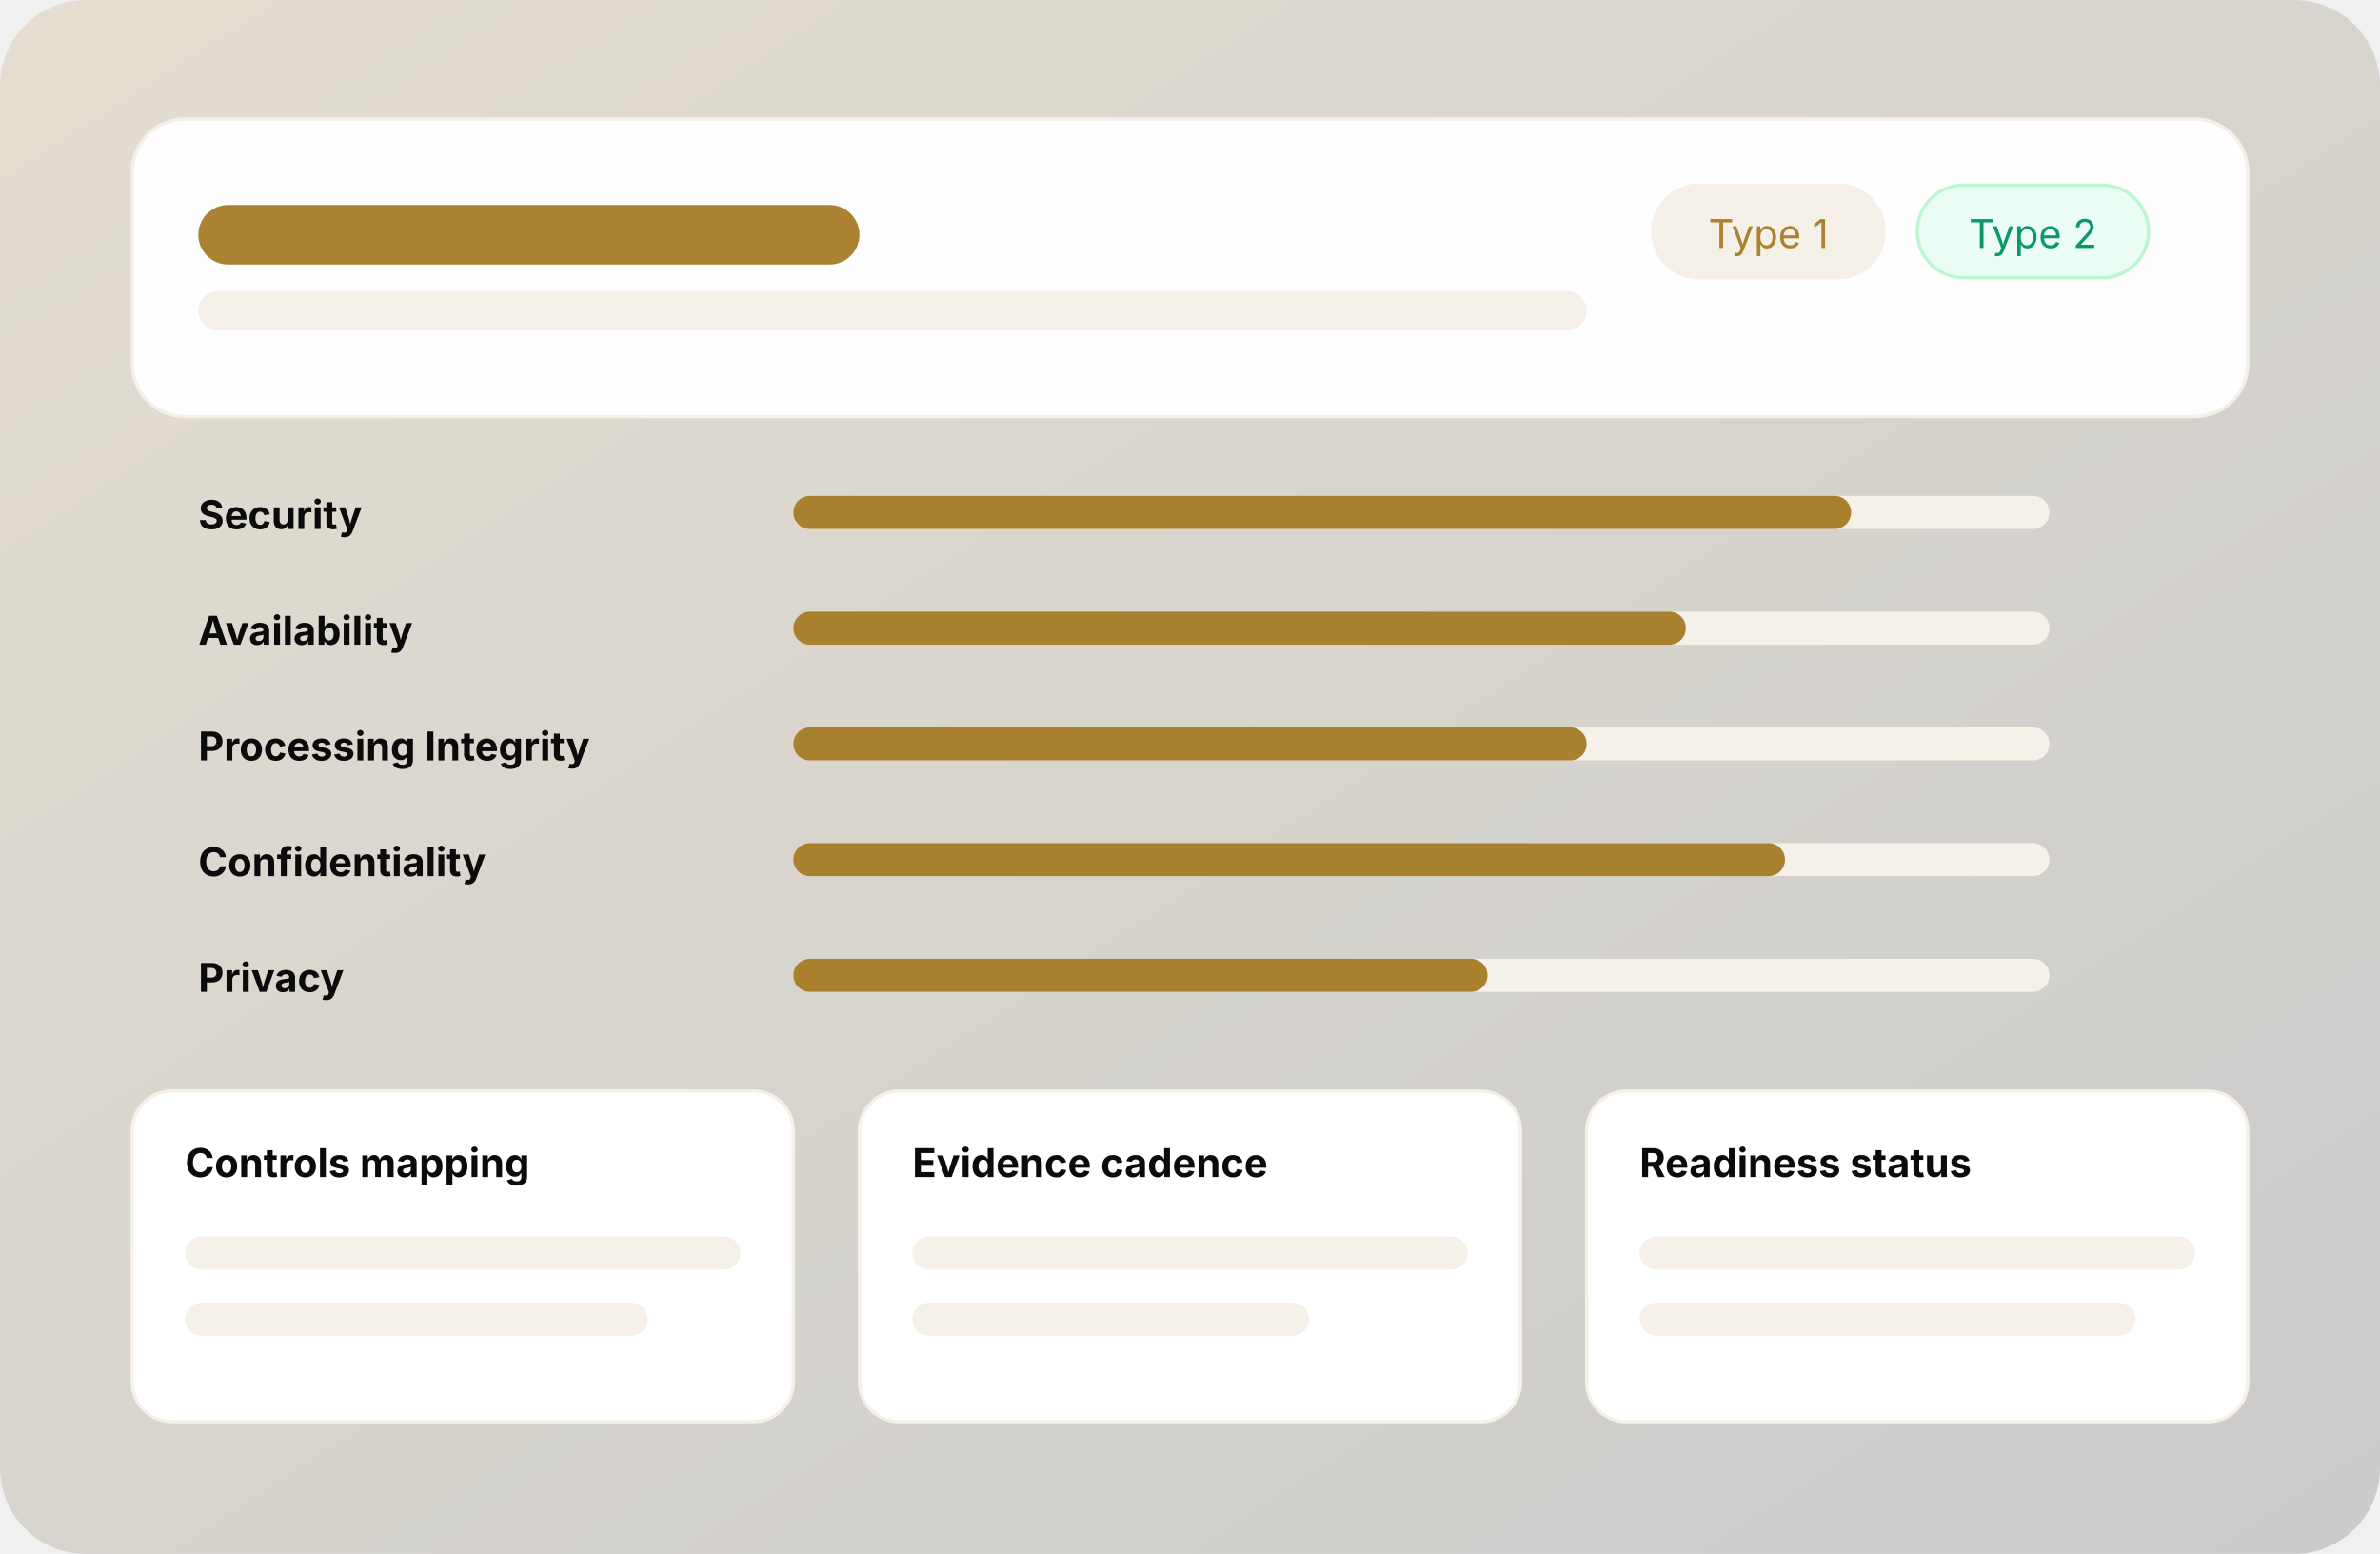
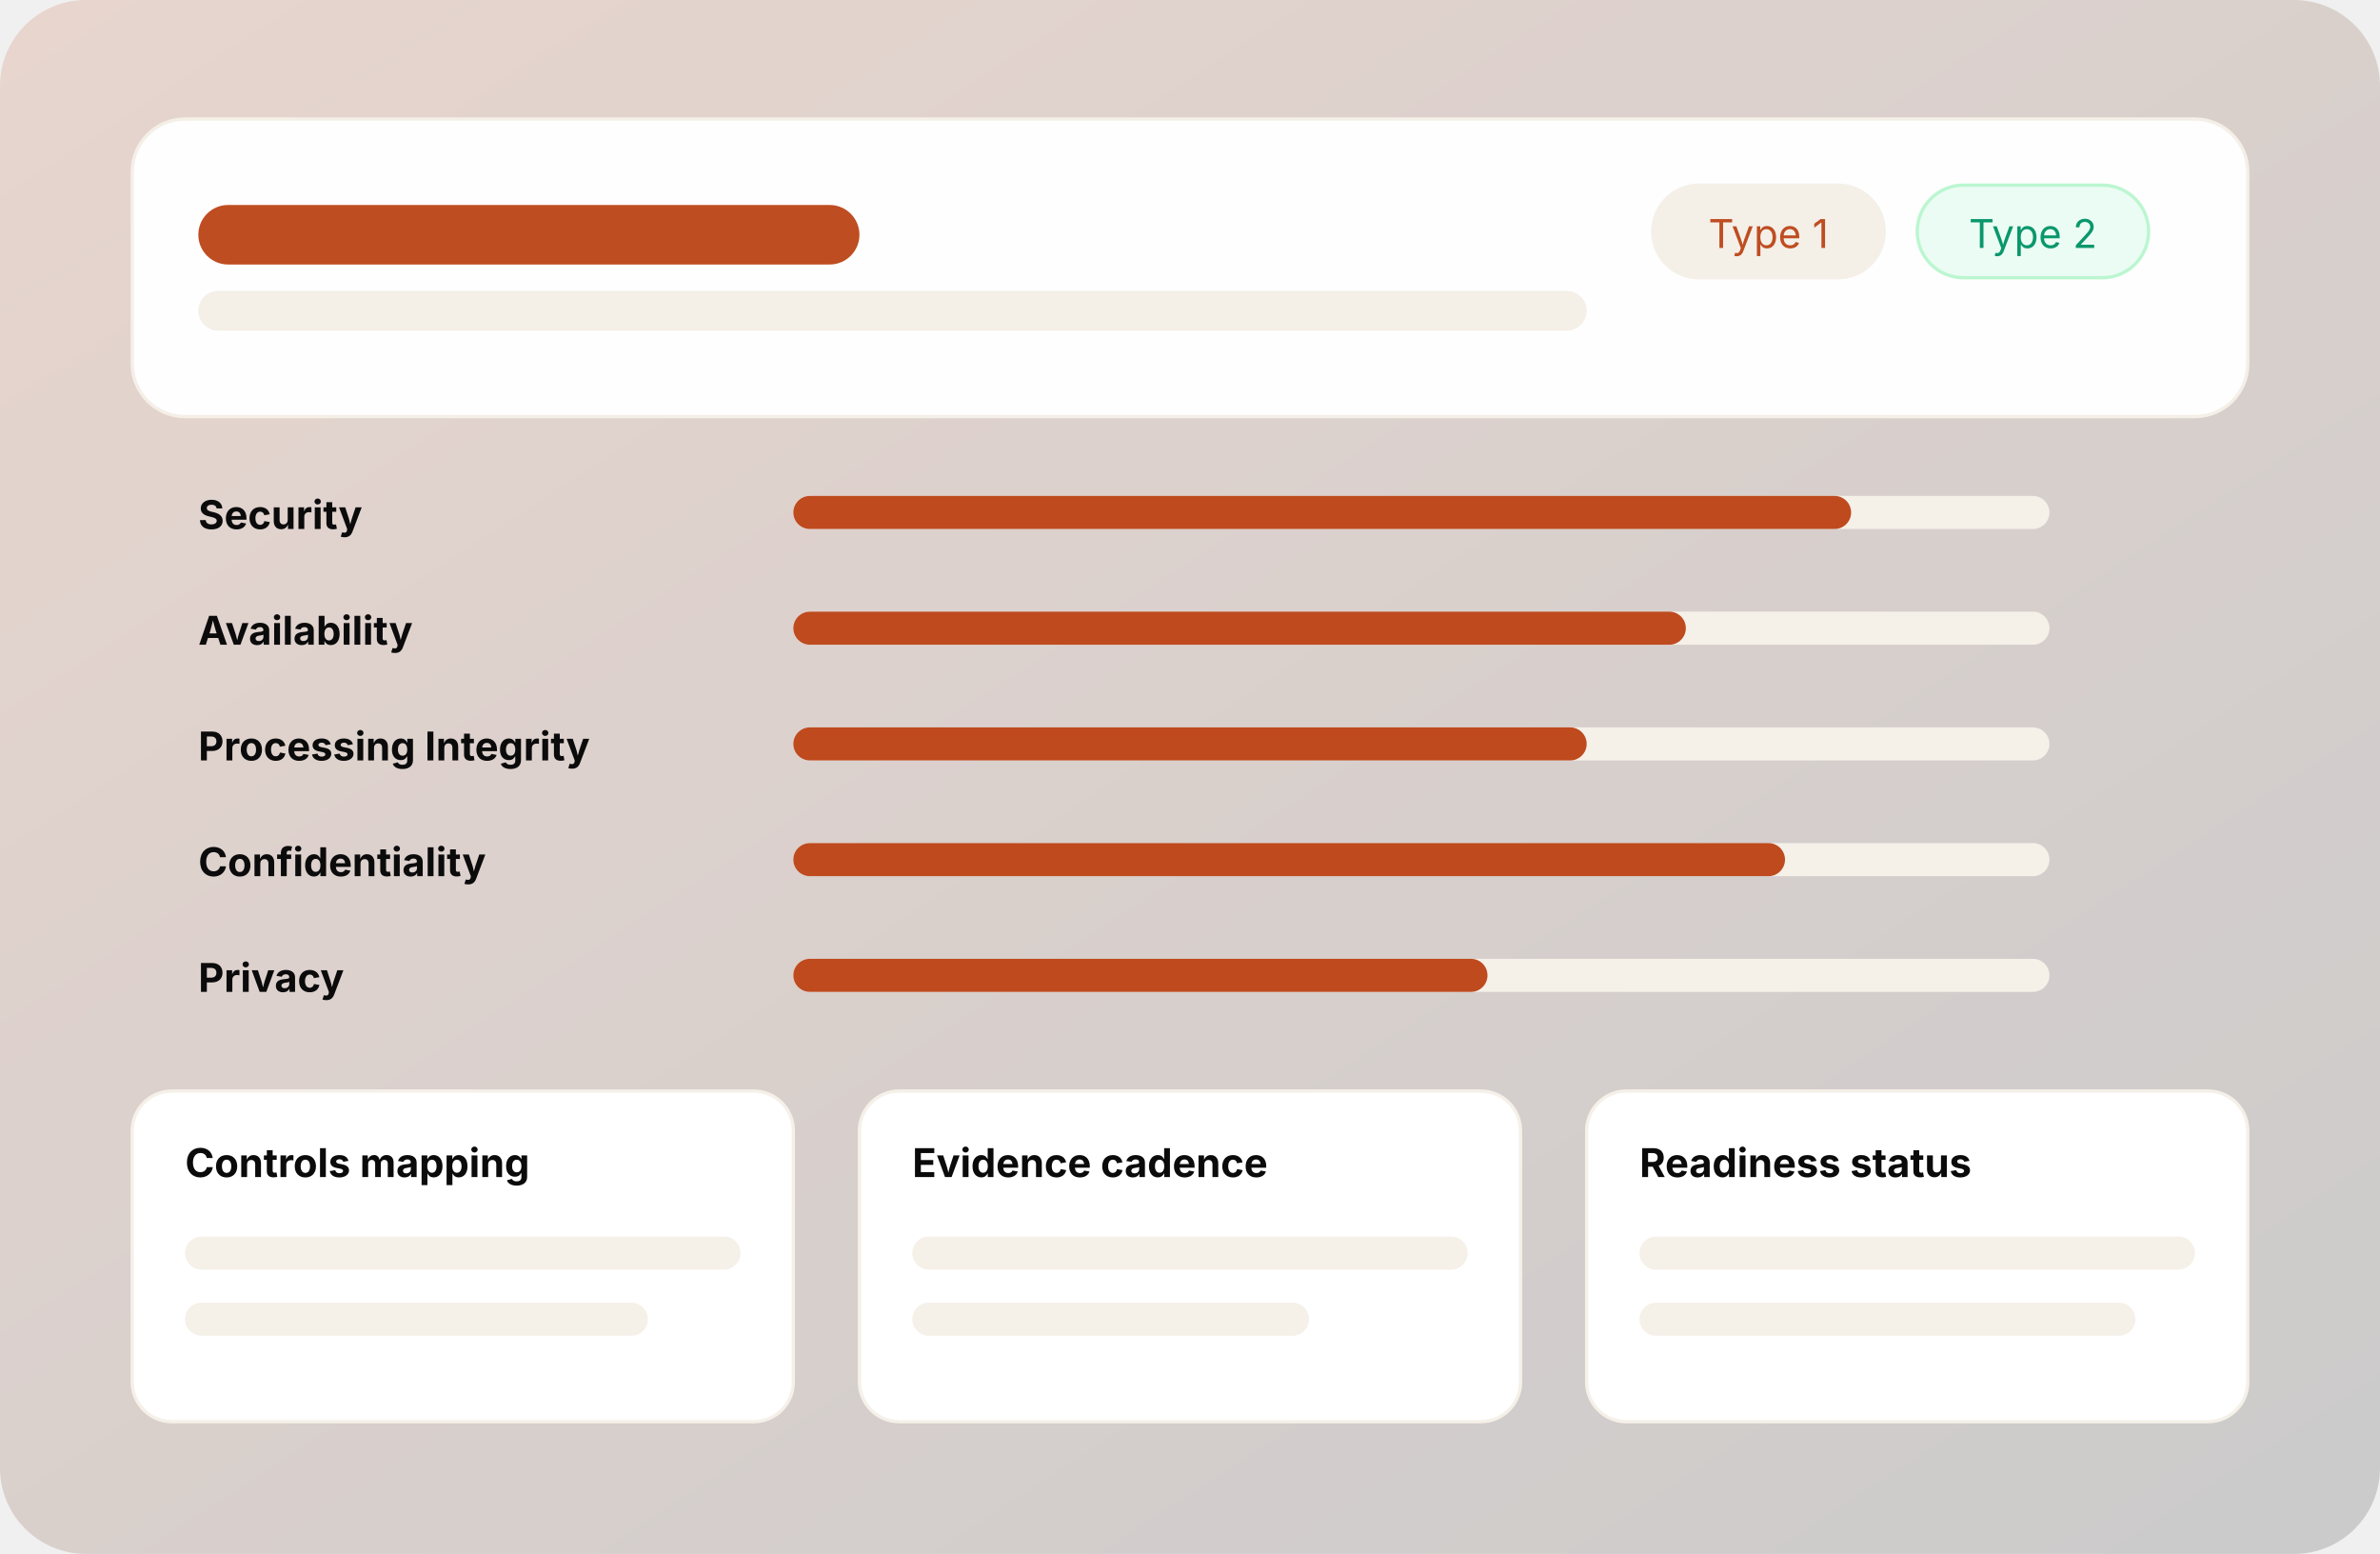
<svg xmlns="http://www.w3.org/2000/svg" viewBox="0 0 720 470">
  <defs>
    <linearGradient id="g" x1="0" y1="0" x2="1" y2="1">
-       <stop offset="0" stop-color="#A9812E" stop-opacity=".16" />
+       <stop offset="0" stop-color="#BE4A1E" stop-opacity=".16" />
      <stop offset="1" stop-color="#0B0B0C" stop-opacity=".16" />
    </linearGradient>
  </defs>
  <rect width="720" height="470" rx="26" fill="url(#g)" />
  <g opacity=".98">
    <rect x="40" y="36" width="640" height="90" rx="16" fill="#fff" stroke="#F5F0E8" />
-     <rect x="60" y="62" width="200" height="18" rx="9" fill="#A9812E" />
+     <rect x="60" y="62" width="200" height="18" rx="9" fill="#BE4A1E" />
    <rect x="60" y="88" width="420" height="12" rx="6" fill="#F5F0E8" />
    <rect x="500" y="56" width="70" height="28" rx="14" fill="#F5F0E8" stroke="#F5F0E8" />
-     <text x="535" y="75" font-family="Inter, system-ui" font-size="12" text-anchor="middle" fill="#A9812E">Type 1</text>
+     <text x="535" y="75" font-family="Inter, system-ui" font-size="12" text-anchor="middle" fill="#BE4A1E">Type 1</text>
    <rect x="580" y="56" width="70" height="28" rx="14" fill="#ecfdf5" stroke="#bbf7d0" />
    <text x="615" y="75" font-family="Inter, system-ui" font-size="12" text-anchor="middle" fill="#059669">Type 2</text>
  </g>
  <g font-family="Inter, system-ui" font-size="12" fill="#0B0B0C">
    <g transform="translate(60,150)">
      <text x="0" y="10" font-weight="700">Security</text>
      <rect x="180" y="0" width="380" height="10" rx="5" fill="#F5F0E8" />
-       <rect x="180" y="0" width="320" height="10" rx="5" fill="#A9812E" />
+       <rect x="180" y="0" width="320" height="10" rx="5" fill="#BE4A1E" />
    </g>
    <g transform="translate(60,185)">
      <text x="0" y="10" font-weight="700">Availability</text>
      <rect x="180" y="0" width="380" height="10" rx="5" fill="#F5F0E8" />
-       <rect x="180" y="0" width="270" height="10" rx="5" fill="#A9812E" />
+       <rect x="180" y="0" width="270" height="10" rx="5" fill="#BE4A1E" />
    </g>
    <g transform="translate(60,220)">
      <text x="0" y="10" font-weight="700">Processing Integrity</text>
      <rect x="180" y="0" width="380" height="10" rx="5" fill="#F5F0E8" />
-       <rect x="180" y="0" width="240" height="10" rx="5" fill="#A9812E" />
+       <rect x="180" y="0" width="240" height="10" rx="5" fill="#BE4A1E" />
    </g>
    <g transform="translate(60,255)">
      <text x="0" y="10" font-weight="700">Confidentiality</text>
      <rect x="180" y="0" width="380" height="10" rx="5" fill="#F5F0E8" />
-       <rect x="180" y="0" width="300" height="10" rx="5" fill="#A9812E" />
+       <rect x="180" y="0" width="300" height="10" rx="5" fill="#BE4A1E" />
    </g>
    <g transform="translate(60,290)">
      <text x="0" y="10" font-weight="700">Privacy</text>
      <rect x="180" y="0" width="380" height="10" rx="5" fill="#F5F0E8" />
-       <rect x="180" y="0" width="210" height="10" rx="5" fill="#A9812E" />
+       <rect x="180" y="0" width="210" height="10" rx="5" fill="#BE4A1E" />
    </g>
  </g>
  <g transform="translate(40,330)">
    <rect width="200" height="100" rx="12" fill="#fff" stroke="#F5F0E8" />
    <text x="16" y="26" font-family="Inter" font-size="12" font-weight="700" fill="#0B0B0C">Controls mapping</text>
    <rect x="16" y="44" width="168" height="10" rx="5" fill="#F5F0E8" />
    <rect x="16" y="64" width="140" height="10" rx="5" fill="#F5F0E8" />
  </g>
  <g transform="translate(260,330)">
    <rect width="200" height="100" rx="12" fill="#fff" stroke="#F5F0E8" />
    <text x="16" y="26" font-family="Inter" font-size="12" font-weight="700" fill="#0B0B0C">Evidence cadence</text>
    <rect x="16" y="44" width="168" height="10" rx="5" fill="#F5F0E8" />
    <rect x="16" y="64" width="120" height="10" rx="5" fill="#F5F0E8" />
  </g>
  <g transform="translate(480,330)">
    <rect width="200" height="100" rx="12" fill="#fff" stroke="#F5F0E8" />
    <text x="16" y="26" font-family="Inter" font-size="12" font-weight="700" fill="#0B0B0C">Readiness status</text>
    <rect x="16" y="44" width="168" height="10" rx="5" fill="#F5F0E8" />
    <rect x="16" y="64" width="150" height="10" rx="5" fill="#F5F0E8" />
  </g>
</svg>
